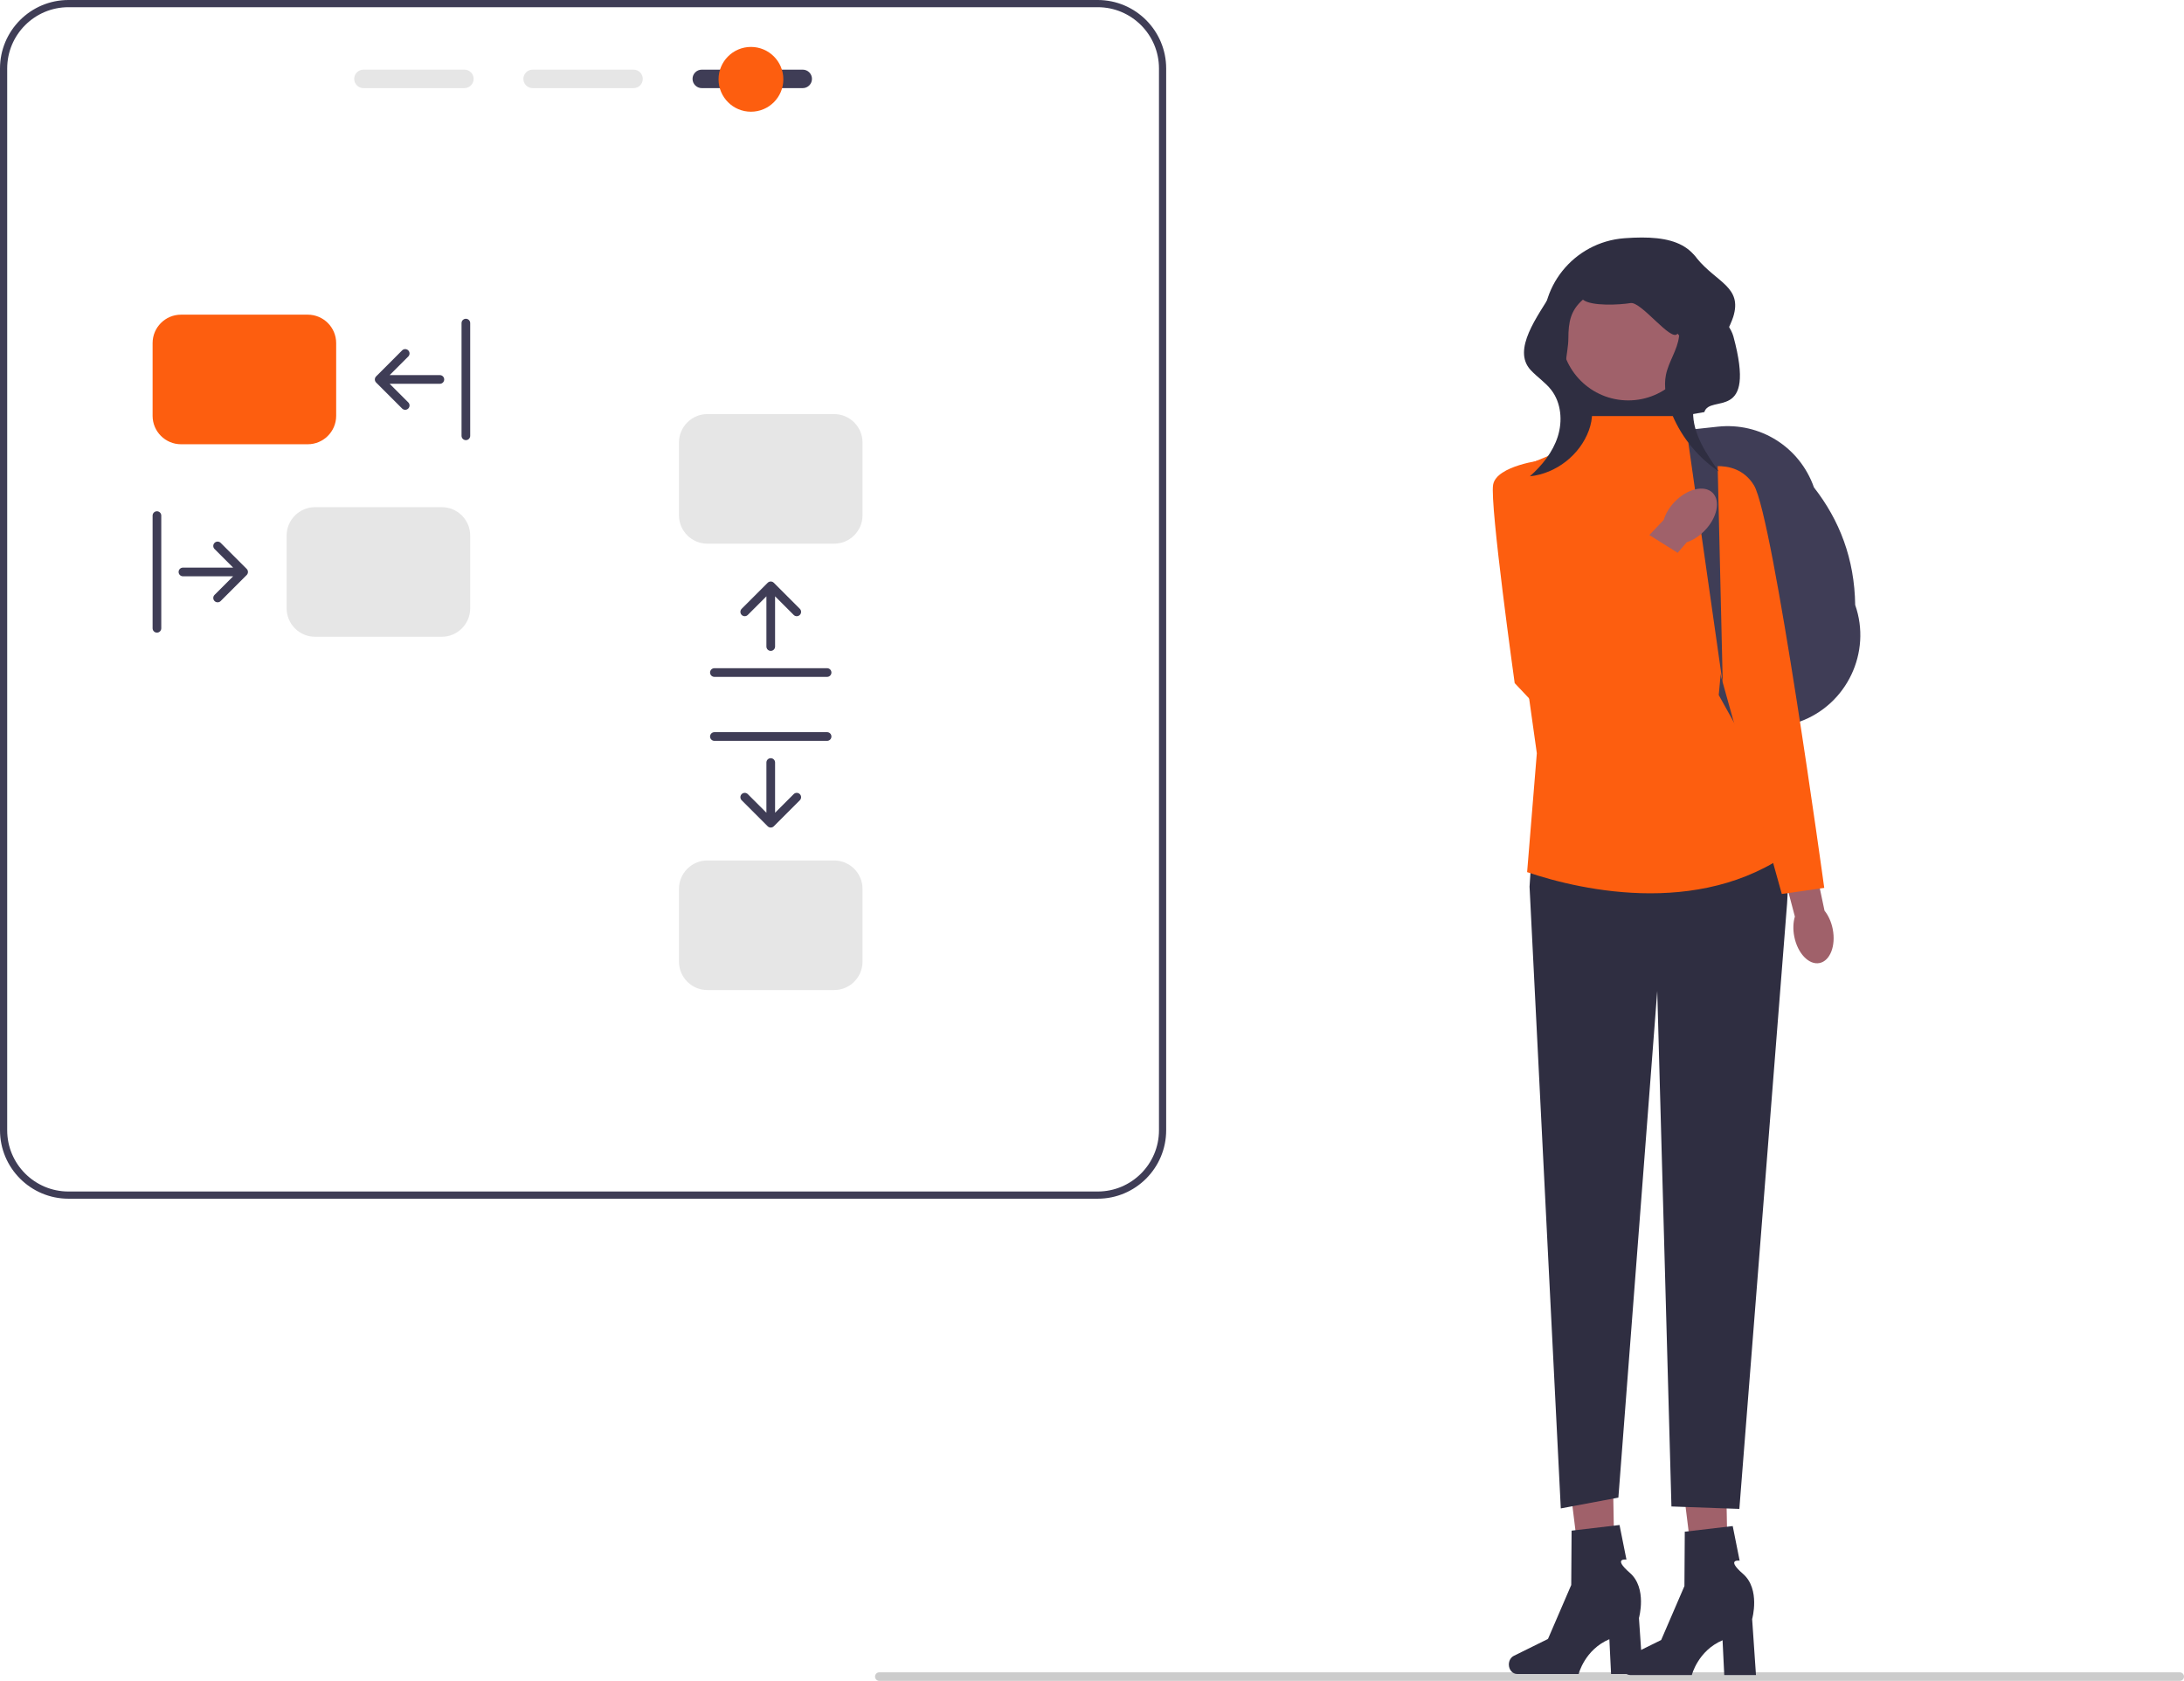
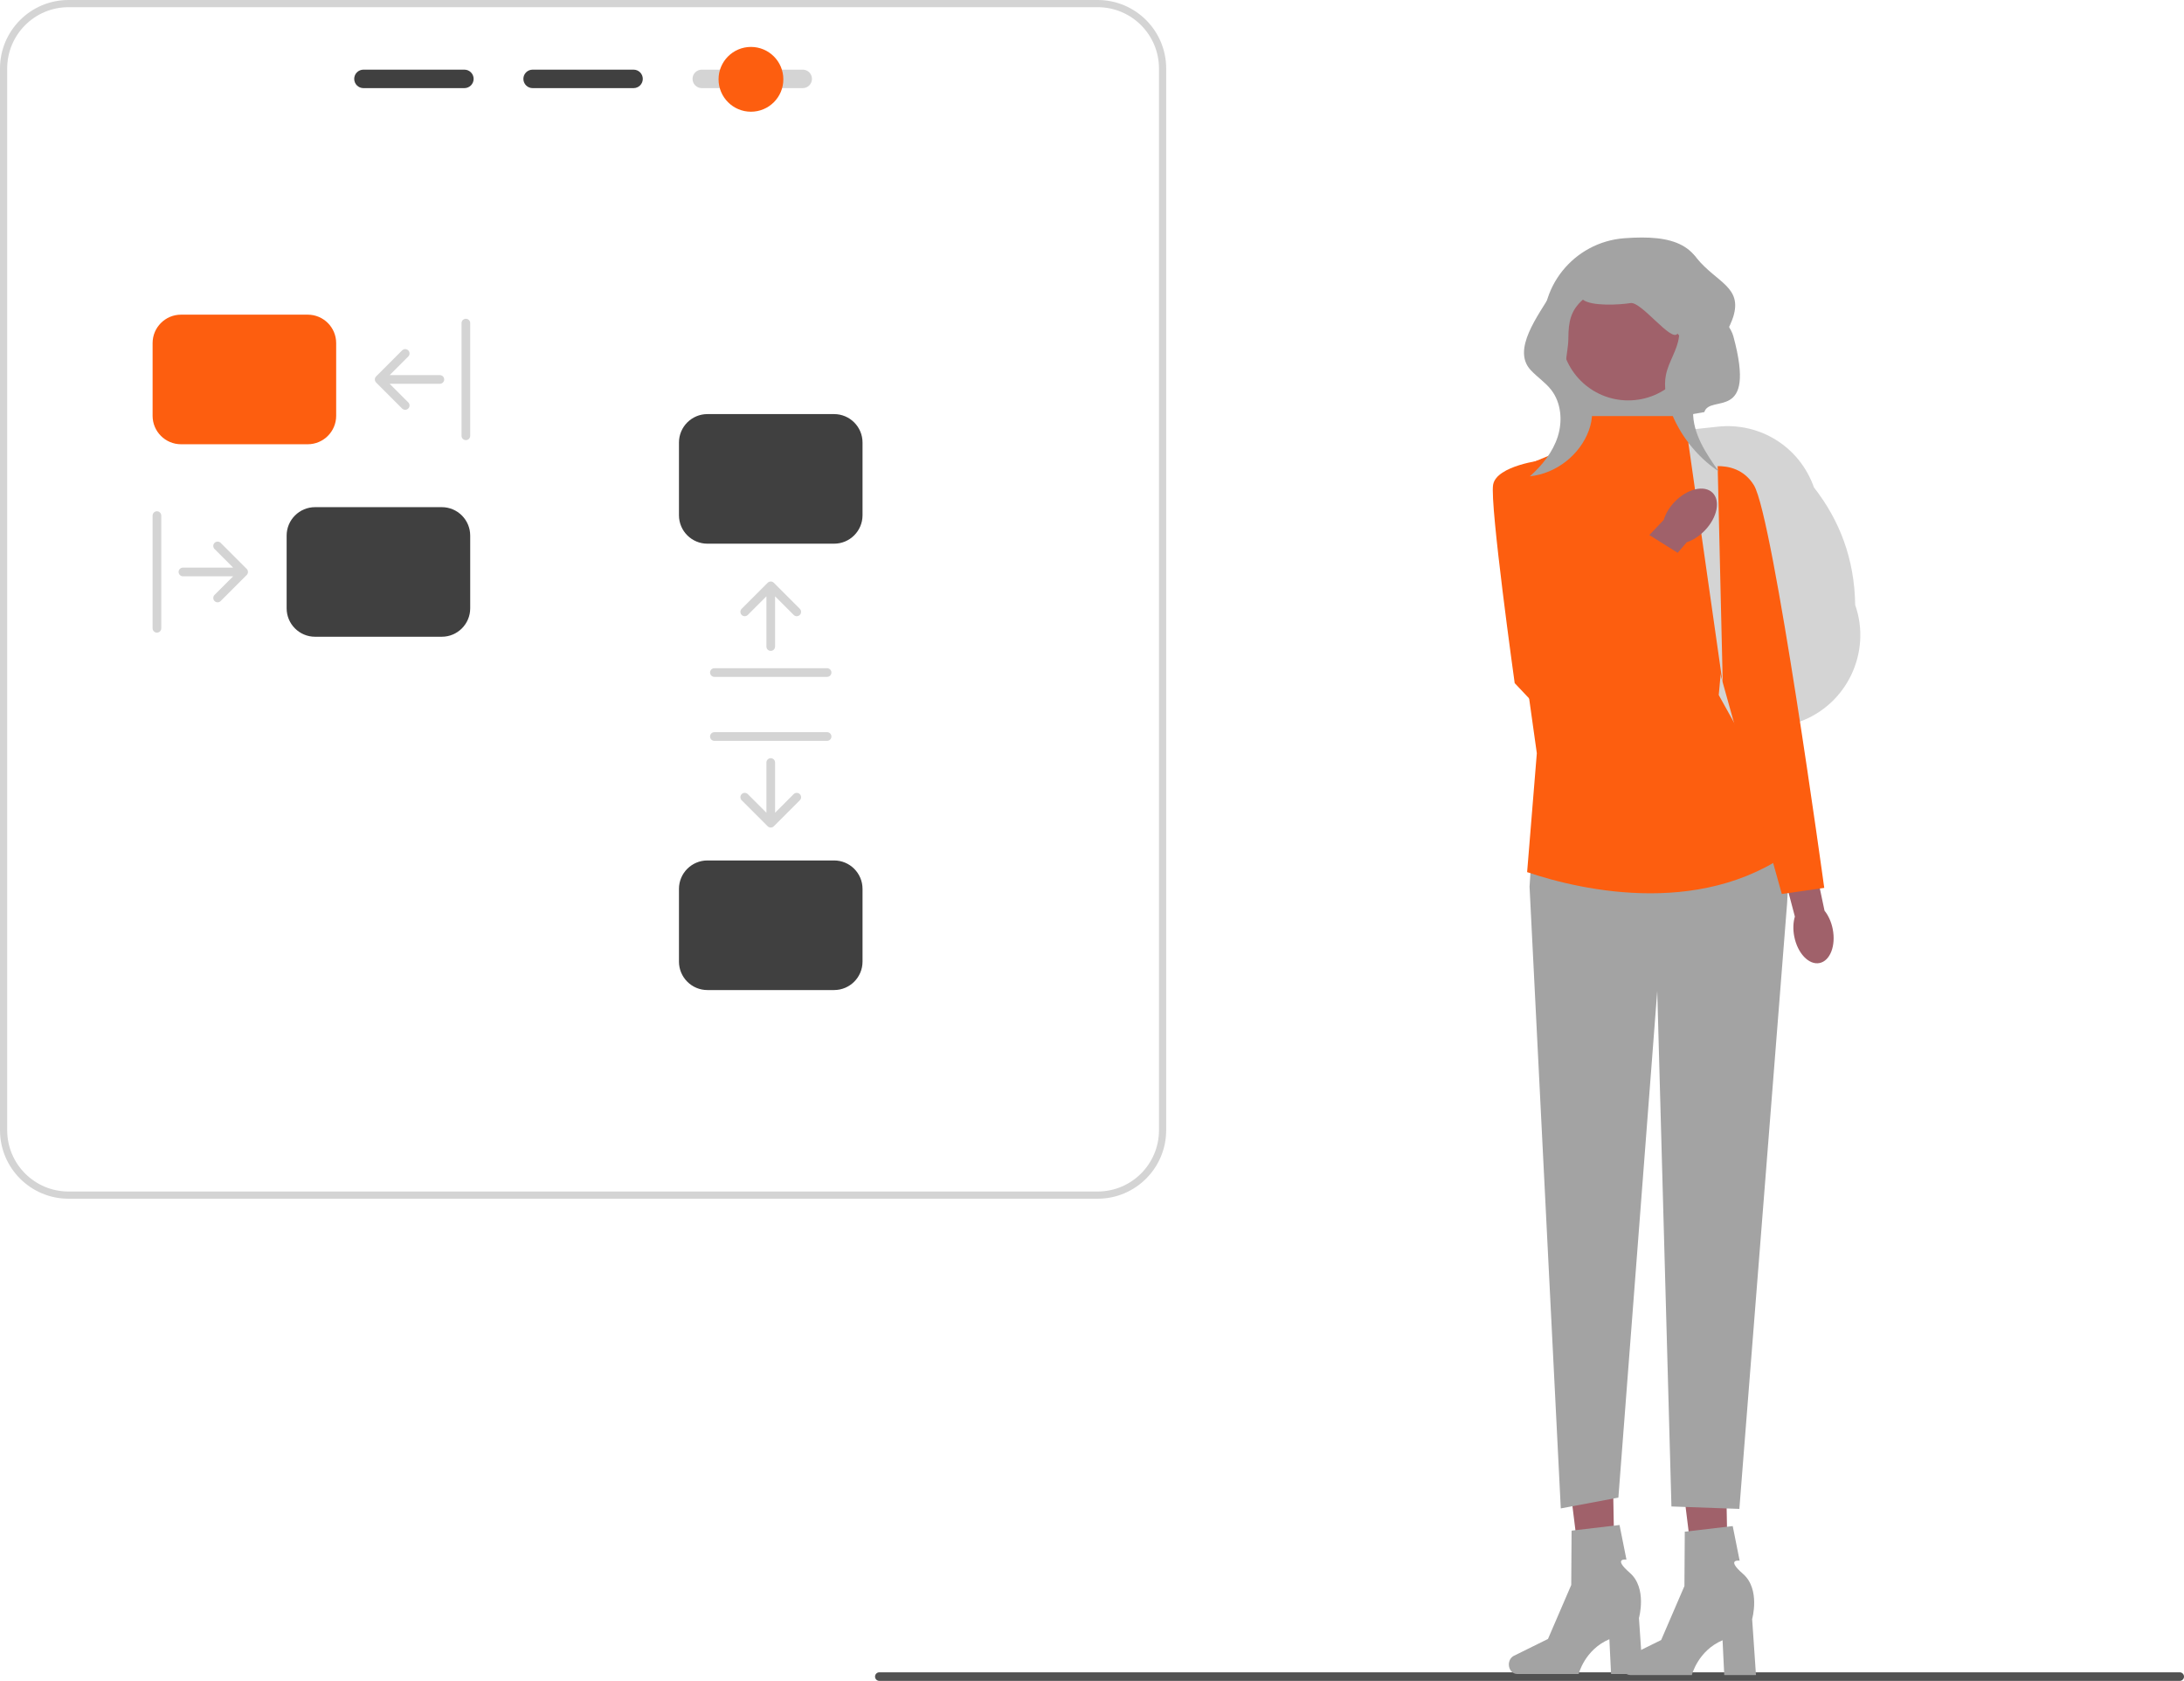
<svg xmlns="http://www.w3.org/2000/svg" viewBox="0 0 606.784 466.947">
-   <path d="M243.114,465.757c0,.66,.53,1.19,1.19,1.19h361.29c.66,0,1.19-.53,1.19-1.19,0-.66-.53-1.19-1.19-1.19H244.304c-.66,0-1.19,.53-1.19,1.19Z" fill="#ccc" />
+   <path d="M243.114,465.757c0,.66,.53,1.19,1.19,1.19h361.29c.66,0,1.19-.53,1.19-1.19,0-.66-.53-1.19-1.19-1.19H244.304c-.66,0-1.19,.53-1.19,1.19Z" fill="#525252" />
  <g>
-     <path d="M478.731,208.216l-12.811-88.46,11.303-1.224c11.815-1.277,22.814,5.659,26.749,16.872,7.114,9.12,11.273,19.824,11.459,32.658,4.6,13.11-2.28,27.638-15.337,32.386l-21.363,7.769Z" fill="#3f3d56" />
+     <path d="M478.731,208.216l-12.811-88.46,11.303-1.224c11.815-1.277,22.814,5.659,26.749,16.872,7.114,9.12,11.273,19.824,11.459,32.658,4.6,13.11-2.28,27.638-15.337,32.386l-21.363,7.769Z" fill="#d4d4d4" />
    <g>
      <polygon fill="#a0616a" points="480.185 444.738 471.578 444.941 466.78 406.27 479.482 405.97 480.185 444.738" />
-       <path d="M450.654,462.696h0c0,1.454,1.032,2.633,2.305,2.633h17.085s1.681-6.758,8.536-9.667l.473,9.667h8.814l-1.068-15.544s2.358-8.316-2.539-12.567c-4.897-4.251-.931-3.659-.931-3.659l-1.926-9.621-13.318,1.566-.098,15.102-6.463,14.99-9.48,4.683c-.844,.417-1.39,1.367-1.39,2.417l-0,0Z" fill="#2f2e41" />
+       <path d="M450.654,462.696h0c0,1.454,1.032,2.633,2.305,2.633h17.085s1.681-6.758,8.536-9.667l.473,9.667h8.814l-1.068-15.544s2.358-8.316-2.539-12.567c-4.897-4.251-.931-3.659-.931-3.659l-1.926-9.621-13.318,1.566-.098,15.102-6.463,14.99-9.48,4.683c-.844,.417-1.39,1.367-1.39,2.417l-0,0Z" fill="#a3a3a3" />
    </g>
    <g>
      <polygon fill="#a0616a" points="448.738 444.445 440.13 444.648 435.332 405.977 448.035 405.677 448.738 444.445" />
-       <path d="M419.206,462.403h0c0,1.454,1.032,2.633,2.305,2.633h17.085s1.681-6.758,8.536-9.667l.473,9.667h8.814l-1.068-15.544s2.358-8.316-2.539-12.567c-4.897-4.251-.931-3.659-.931-3.659l-1.926-9.621-13.318,1.566-.098,15.102-6.463,14.99-9.48,4.683c-.844,.417-1.39,1.367-1.39,2.417l-0,0Z" fill="#2f2e41" />
+       <path d="M419.206,462.403h0c0,1.454,1.032,2.633,2.305,2.633h17.085s1.681-6.758,8.536-9.667l.473,9.667h8.814l-1.068-15.544s2.358-8.316-2.539-12.567c-4.897-4.251-.931-3.659-.931-3.659l-1.926-9.621-13.318,1.566-.098,15.102-6.463,14.99-9.48,4.683c-.844,.417-1.39,1.367-1.39,2.417l-0,0Z" fill="#a3a3a3" />
    </g>
-     <path d="M473.52,114.477l-30.998,5.391c-2.136-5.466-12.473-20.549-13.359-25.9-2.302-13.913,8.071-26.74,22.134-27.789h0c13.488-1.007,21.705,1.519,22.853,14.367,.402,4.503,6.267,8.567,7.448,12.931,6.516,24.077-6.52,15.87-8.078,21.001Z" fill="#2f2e41" />
-     <path d="M426.979,215.32l-2.022,30.998,8.68,172.717,16-3,10.796-140.74,3.945,143.199,18.869,.674,13.261-168.168c1.013-12.849-2.354-25.663-9.554-36.353v-0l-59.975,.674Z" fill="#2f2e41" />
+     <path d="M473.52,114.477l-30.998,5.391c-2.136-5.466-12.473-20.549-13.359-25.9-2.302-13.913,8.071-26.74,22.134-27.789h0c13.488-1.007,21.705,1.519,22.853,14.367,.402,4.503,6.267,8.567,7.448,12.931,6.516,24.077-6.52,15.87-8.078,21.001Z" fill="#a3a3a3" />
+     <path d="M426.979,215.32l-2.022,30.998,8.68,172.717,16-3,10.796-140.74,3.945,143.199,18.869,.674,13.261-168.168c1.013-12.849-2.354-25.663-9.554-36.353v-0l-59.975,.674Z" fill="#a3a3a3" />
    <path d="M466.064,115.586h-24.732l-5.593,8.76-19.542,8.087,10.782,76.822-2.696,33.02c15.235,5.17,50.592,13.171,76.165-7.947l-22.929-41.246,5.391-57.953-10.445-9.503-6.402-10.039Z" fill="#FD5E0F" />
    <circle cx="452.381" cy="92.544" fill="#a0616a" r="18.686" />
    <path d="M498.509,260.2c-.402-2.028-.312-3.979,.163-5.581l-5.046-19.081,9.15-2.136,4.134,19.586c1.05,1.3,1.876,3.069,2.278,5.098,.917,4.634-.729,8.863-3.678,9.447-2.949,.584-6.083-2.699-7-7.333h0Z" fill="#a0616a" />
    <path d="M470.444,130.749s11.456-4.717,16.847,4.043c5.391,8.76,19.542,111.864,19.542,111.864l-11.793,1.685-23.249-83.224-1.348-34.368Z" fill="#FD5E0F" />
-     <polygon fill="#3f3d56" points="478.638 190.035 469.072 122.963 477.22 129.48 478.638 190.035" />
+     <polygon fill="#d4d4d4" points="478.638 190.035 469.072 122.963 477.22 129.48 478.638 190.035" />
    <g>
      <path d="M473.605,147.413c-1.53,1.574-3.289,2.672-4.975,3.222l-13.63,15.914-7.383-6.707,14.621-15.421c.503-1.701,1.551-3.49,3.081-5.064,3.496-3.595,8.184-4.707,10.472-2.482,2.288,2.225,1.309,6.942-2.187,10.538h0Z" fill="#a0616a" />
      <path d="M428.687,127.805s-12.872,1.473-13.849,6.833,5.991,55.135,5.991,55.135l9.683,10.263,37.828-45.062-11.378-7.146-17.485,13.74-10.789-33.762Z" fill="#FD5E0F" />
    </g>
-     <path d="M450.091,69.152c-7.601,1.337-14.966,5.453-18.909,12.087-3.943,6.634-11.168,15.877-5.93,21.545,1.81,1.959,4.117,3.442,5.746,5.554,2.771,3.595,3.172,8.645,1.79,12.969s-4.346,7.99-7.736,11.007c7.258-.749,13.881-5.905,16.388-12.757,1.16-3.171,1.396-6.974-.589-9.706-1.044-1.437-2.581-2.419-3.907-3.6-3.419-3.047-1.223-7.649-1.203-12.228s.597-7.766,4.043-10.782c2.373,1.897,10.244,1.439,13.243,.952,2.999-.487,11.387,11.032,13.038,8.482,3.234,4.157,1.021-4.409,.414,.822-.434,3.743-2.892,6.971-3.633,10.665-.645,3.215,.06,6.56,1.192,9.637,2.555,6.941,7.344,13.039,13.482,17.165-3.544-5.012-7.238-10.489-7.122-16.627,.086-4.552,9.785-21.947,11.143-26.293,2.599-8.315-4.554-9.53-10.087-16.26-4.859-5.91-14.252-4.084-21.7-2.334" fill="#2f2e41" />
+     <path d="M450.091,69.152c-7.601,1.337-14.966,5.453-18.909,12.087-3.943,6.634-11.168,15.877-5.93,21.545,1.81,1.959,4.117,3.442,5.746,5.554,2.771,3.595,3.172,8.645,1.79,12.969s-4.346,7.99-7.736,11.007c7.258-.749,13.881-5.905,16.388-12.757,1.16-3.171,1.396-6.974-.589-9.706-1.044-1.437-2.581-2.419-3.907-3.6-3.419-3.047-1.223-7.649-1.203-12.228s.597-7.766,4.043-10.782c2.373,1.897,10.244,1.439,13.243,.952,2.999-.487,11.387,11.032,13.038,8.482,3.234,4.157,1.021-4.409,.414,.822-.434,3.743-2.892,6.971-3.633,10.665-.645,3.215,.06,6.56,1.192,9.637,2.555,6.941,7.344,13.039,13.482,17.165-3.544-5.012-7.238-10.489-7.122-16.627,.086-4.552,9.785-21.947,11.143-26.293,2.599-8.315-4.554-9.53-10.087-16.26-4.859-5.91-14.252-4.084-21.7-2.334" fill="#a3a3a3" />
  </g>
-   <path d="M304.98,0H19.02C8.53,0,0,8.53,0,19.02V313.98c0,10.49,8.53,19.02,19.02,19.02H304.98c10.49,0,19.02-8.53,19.02-19.02V19.02c0-10.49-8.53-19.02-19.02-19.02Zm17.02,313.98c0,9.39-7.63,17.02-17.02,17.02H19.02c-9.39,0-17.02-7.63-17.02-17.02V19.02C2,9.63,9.63,2,19.02,2H304.98c9.39,0,17.02,7.63,17.02,17.02V313.98Z" fill="#3f3d56" />
+   <path d="M304.98,0H19.02C8.53,0,0,8.53,0,19.02V313.98c0,10.49,8.53,19.02,19.02,19.02H304.98c10.49,0,19.02-8.53,19.02-19.02V19.02c0-10.49-8.53-19.02-19.02-19.02Zm17.02,313.98c0,9.39-7.63,17.02-17.02,17.02H19.02c-9.39,0-17.02-7.63-17.02-17.02V19.02C2,9.63,9.63,2,19.02,2H304.98c9.39,0,17.02,7.63,17.02,17.02V313.98Z" fill="#d4d4d4" />
  <g>
-     <path d="M129.03,19.35h-28.06c-1.41,0-2.56,1.15-2.56,2.56,0,1.42,1.15,2.57,2.56,2.57h28.06c1.41,0,2.56-1.15,2.56-2.57,0-1.41-1.15-2.56-2.56-2.56Z" fill="#e6e6e6" />
-     <path d="M176.03,19.35h-28.06c-1.41,0-2.56,1.15-2.56,2.56,0,1.42,1.15,2.57,2.56,2.57h28.06c1.41,0,2.56-1.15,2.56-2.57,0-1.41-1.15-2.56-2.56-2.56Z" fill="#e6e6e6" />
-     <path d="M223.03,19.35h-28.06c-1.41,0-2.56,1.15-2.56,2.56,0,1.42,1.15,2.57,2.56,2.57h28.06c1.41,0,2.56-1.15,2.56-2.57,0-1.41-1.15-2.56-2.56-2.56Z" fill="#3f3d56" />
+     <path d="M129.03,19.35h-28.06c-1.41,0-2.56,1.15-2.56,2.56,0,1.42,1.15,2.57,2.56,2.57h28.06c1.41,0,2.56-1.15,2.56-2.57,0-1.41-1.15-2.56-2.56-2.56Z" fill="#404040" />
+     <path d="M176.03,19.35h-28.06c-1.41,0-2.56,1.15-2.56,2.56,0,1.42,1.15,2.57,2.56,2.57h28.06c1.41,0,2.56-1.15,2.56-2.57,0-1.41-1.15-2.56-2.56-2.56Z" fill="#404040" />
+     <path d="M223.03,19.35h-28.06c-1.41,0-2.56,1.15-2.56,2.56,0,1.42,1.15,2.57,2.56,2.57h28.06c1.41,0,2.56-1.15,2.56-2.57,0-1.41-1.15-2.56-2.56-2.56Z" fill="#d4d4d4" />
  </g>
  <path d="M85.498,87.412H50.298c-4.36,0-7.9,3.54-7.9,7.9v20.2c0,4.36,3.54,7.9,7.9,7.9h35.2c4.36,0,7.9-3.54,7.9-7.9v-20.2c0-4.36-3.54-7.9-7.9-7.9Z" fill="#FD5E0F" />
-   <path d="M122.738,140.888h-35.2c-4.36,0-7.9,3.54-7.9,7.9v20.2c0,4.36,3.54,7.9,7.9,7.9h35.2c4.36,0,7.9-3.54,7.9-7.9v-20.2c0-4.36-3.54-7.9-7.9-7.9Z" fill="#e6e6e6" />
-   <path d="M129.434,122.27c-.665,0-1.204-.539-1.204-1.204v-31.308c0-.665,.539-1.204,1.204-1.204s1.204,.539,1.204,1.204v31.308c0,.665-.539,1.204-1.204,1.204Zm-6.021-16.858c0,.665-.539,1.204-1.204,1.204h-13.951l5.171,5.168c.471,.471,.471,1.234,0,1.705s-1.234,.471-1.705,0l-7.225-7.225c-.471-.47-.472-1.232-.002-1.703l.002-.002,7.225-7.225c.471-.471,1.234-.471,1.705,0s.471,1.234,0,1.705l-5.171,5.168h13.951c.665,0,1.204,.539,1.204,1.204Z" fill="#3f3d56" />
-   <path d="M49.623,158.888c0,.665,.539,1.204,1.204,1.204h13.951l-5.171,5.168c-.471,.471-.471,1.234,0,1.705s1.234,.471,1.705,0l7.225-7.225c.471-.47,.472-1.232,.002-1.703l-.002-.002-7.225-7.225c-.471-.471-1.234-.471-1.705,0s-.471,1.234,0,1.705l5.171,5.168h-13.951c-.665,0-1.204,.539-1.204,1.204Zm-6.021,16.858c-.665,0-1.204-.539-1.204-1.204v-31.308c0-.665,.539-1.204,1.204-1.204s1.204,.539,1.204,1.204v31.308c0,.665-.539,1.204-1.204,1.204Z" fill="#3f3d56" />
-   <path d="M231.738,115.035h-35.2c-4.36,0-7.9,3.54-7.9,7.9v20.2c0,4.36,3.54,7.9,7.9,7.9h35.2c4.36,0,7.9-3.54,7.9-7.9v-20.2c0-4.36-3.54-7.9-7.9-7.9Z" fill="#e6e6e6" />
-   <path d="M231.738,239.035h-35.2c-4.36,0-7.9,3.54-7.9,7.9v20.2c0,4.36,3.54,7.9,7.9,7.9h35.2c4.36,0,7.9-3.54,7.9-7.9v-20.2c0-4.36-3.54-7.9-7.9-7.9Z" fill="#e6e6e6" />
-   <path d="M197.28,204.604c0-.665,.539-1.204,1.204-1.204h31.308c.665,0,1.204,.539,1.204,1.204s-.539,1.204-1.204,1.204h-31.308c-.665,0-1.204-.539-1.204-1.204Zm16.858,6.021c.665,0,1.204,.539,1.204,1.204v13.951l5.168-5.171c.471-.471,1.234-.471,1.705,0s.471,1.234,0,1.705l-7.225,7.225c-.47,.471-1.232,.472-1.703,.002l-.002-.002-7.225-7.225c-.471-.471-.471-1.234,0-1.705s1.234-.471,1.705,0l5.168,5.171v-13.951c0-.665,.539-1.204,1.204-1.204Z" fill="#3f3d56" />
-   <path d="M214.138,180.811c.665,0,1.204-.539,1.204-1.204v-13.951l5.168,5.171c.471,.471,1.234,.471,1.705,0s.471-1.234,0-1.705l-7.225-7.225c-.47-.471-1.232-.472-1.703-.002l-.002,.002-7.225,7.225c-.471,.471-.471,1.234,0,1.705s1.234,.471,1.705,0l5.168-5.171v13.951c0,.665,.539,1.204,1.204,1.204Zm-16.858,6.021c0-.665,.539-1.204,1.204-1.204h31.308c.665,0,1.204,.539,1.204,1.204s-.539,1.204-1.204,1.204h-31.308c-.665,0-1.204-.539-1.204-1.204Z" fill="#3f3d56" />
+   <path d="M122.738,140.888h-35.2c-4.36,0-7.9,3.54-7.9,7.9v20.2c0,4.36,3.54,7.9,7.9,7.9h35.2c4.36,0,7.9-3.54,7.9-7.9v-20.2c0-4.36-3.54-7.9-7.9-7.9Z" fill="#404040" />
+   <path d="M129.434,122.27c-.665,0-1.204-.539-1.204-1.204v-31.308c0-.665,.539-1.204,1.204-1.204s1.204,.539,1.204,1.204v31.308c0,.665-.539,1.204-1.204,1.204Zm-6.021-16.858c0,.665-.539,1.204-1.204,1.204h-13.951l5.171,5.168c.471,.471,.471,1.234,0,1.705s-1.234,.471-1.705,0l-7.225-7.225c-.471-.47-.472-1.232-.002-1.703l.002-.002,7.225-7.225c.471-.471,1.234-.471,1.705,0s.471,1.234,0,1.705l-5.171,5.168h13.951c.665,0,1.204,.539,1.204,1.204Z" fill="#d4d4d4" />
+   <path d="M49.623,158.888c0,.665,.539,1.204,1.204,1.204h13.951l-5.171,5.168c-.471,.471-.471,1.234,0,1.705s1.234,.471,1.705,0l7.225-7.225c.471-.47,.472-1.232,.002-1.703l-.002-.002-7.225-7.225c-.471-.471-1.234-.471-1.705,0s-.471,1.234,0,1.705l5.171,5.168h-13.951c-.665,0-1.204,.539-1.204,1.204Zm-6.021,16.858c-.665,0-1.204-.539-1.204-1.204v-31.308c0-.665,.539-1.204,1.204-1.204s1.204,.539,1.204,1.204v31.308c0,.665-.539,1.204-1.204,1.204Z" fill="#d4d4d4" />
+   <path d="M231.738,115.035h-35.2c-4.36,0-7.9,3.54-7.9,7.9v20.2c0,4.36,3.54,7.9,7.9,7.9h35.2c4.36,0,7.9-3.54,7.9-7.9v-20.2c0-4.36-3.54-7.9-7.9-7.9Z" fill="#404040" />
+   <path d="M231.738,239.035h-35.2c-4.36,0-7.9,3.54-7.9,7.9v20.2c0,4.36,3.54,7.9,7.9,7.9h35.2c4.36,0,7.9-3.54,7.9-7.9v-20.2c0-4.36-3.54-7.9-7.9-7.9Z" fill="#404040" />
+   <path d="M197.28,204.604c0-.665,.539-1.204,1.204-1.204h31.308c.665,0,1.204,.539,1.204,1.204s-.539,1.204-1.204,1.204h-31.308c-.665,0-1.204-.539-1.204-1.204Zm16.858,6.021c.665,0,1.204,.539,1.204,1.204v13.951l5.168-5.171c.471-.471,1.234-.471,1.705,0s.471,1.234,0,1.705l-7.225,7.225c-.47,.471-1.232,.472-1.703,.002l-.002-.002-7.225-7.225c-.471-.471-.471-1.234,0-1.705s1.234-.471,1.705,0l5.168,5.171v-13.951c0-.665,.539-1.204,1.204-1.204Z" fill="#d4d4d4" />
+   <path d="M214.138,180.811c.665,0,1.204-.539,1.204-1.204v-13.951l5.168,5.171c.471,.471,1.234,.471,1.705,0s.471-1.234,0-1.705l-7.225-7.225c-.47-.471-1.232-.472-1.703-.002l-.002,.002-7.225,7.225c-.471,.471-.471,1.234,0,1.705s1.234,.471,1.705,0l5.168-5.171v13.951c0,.665,.539,1.204,1.204,1.204Zm-16.858,6.021c0-.665,.539-1.204,1.204-1.204h31.308c.665,0,1.204,.539,1.204,1.204s-.539,1.204-1.204,1.204h-31.308c-.665,0-1.204-.539-1.204-1.204Z" fill="#d4d4d4" />
  <circle cx="208.638" cy="22.035" fill="#FD5E0F" r="9" />
</svg>
